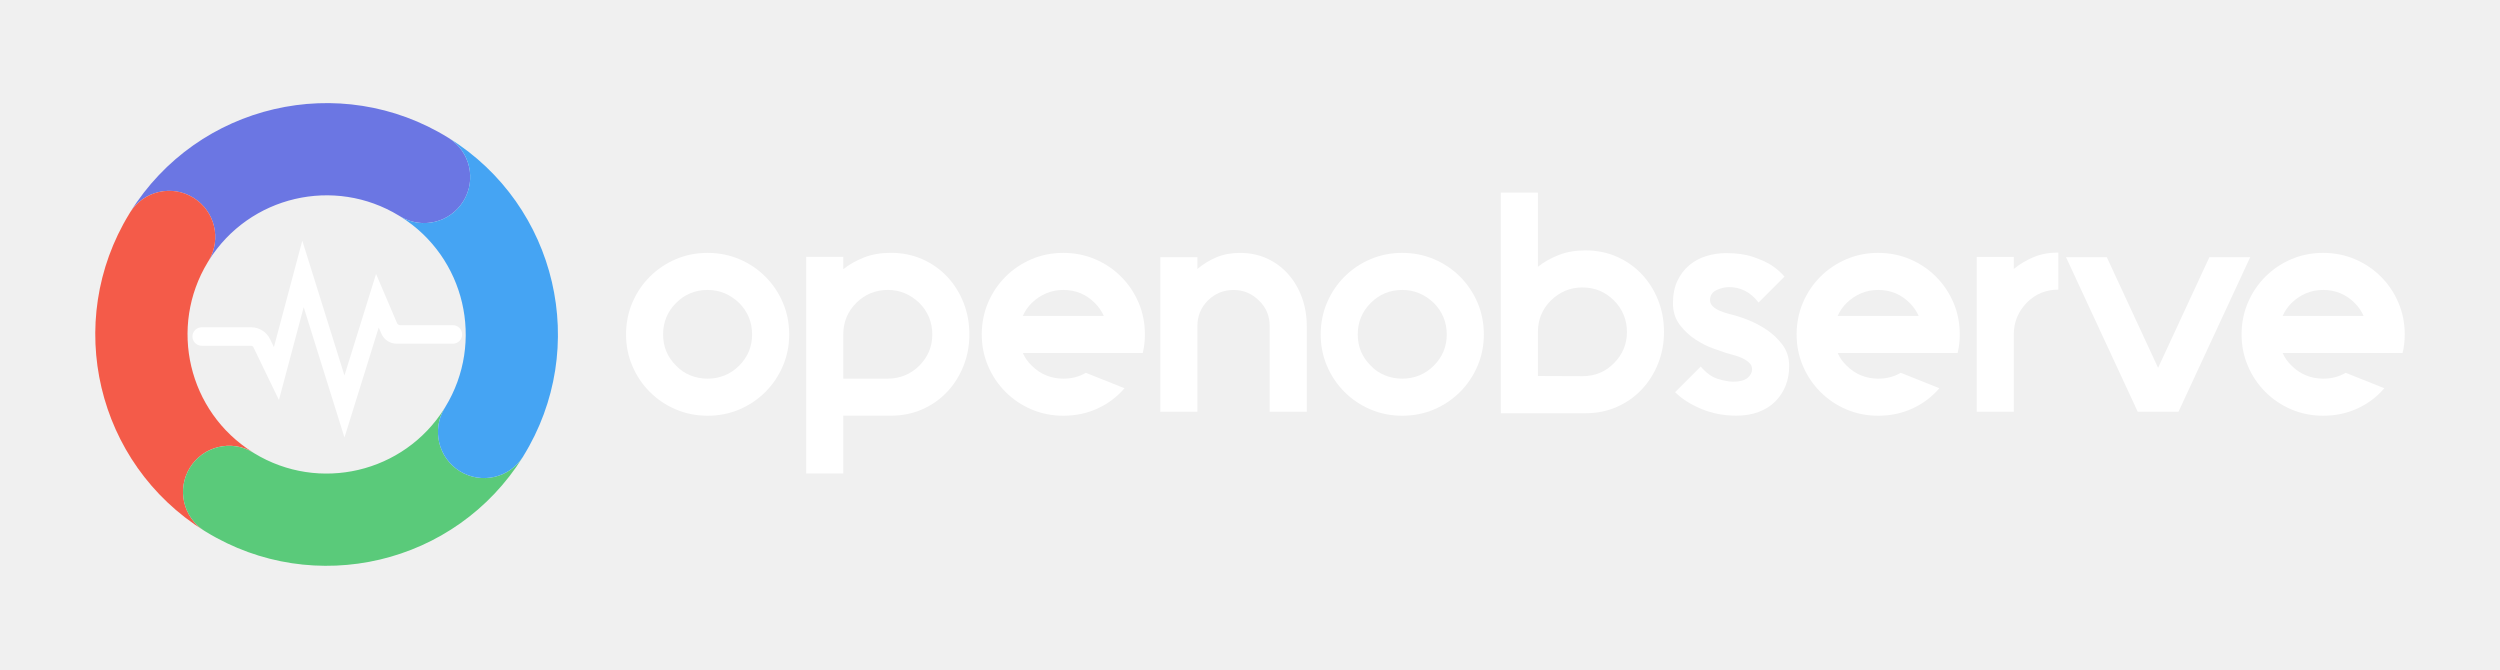
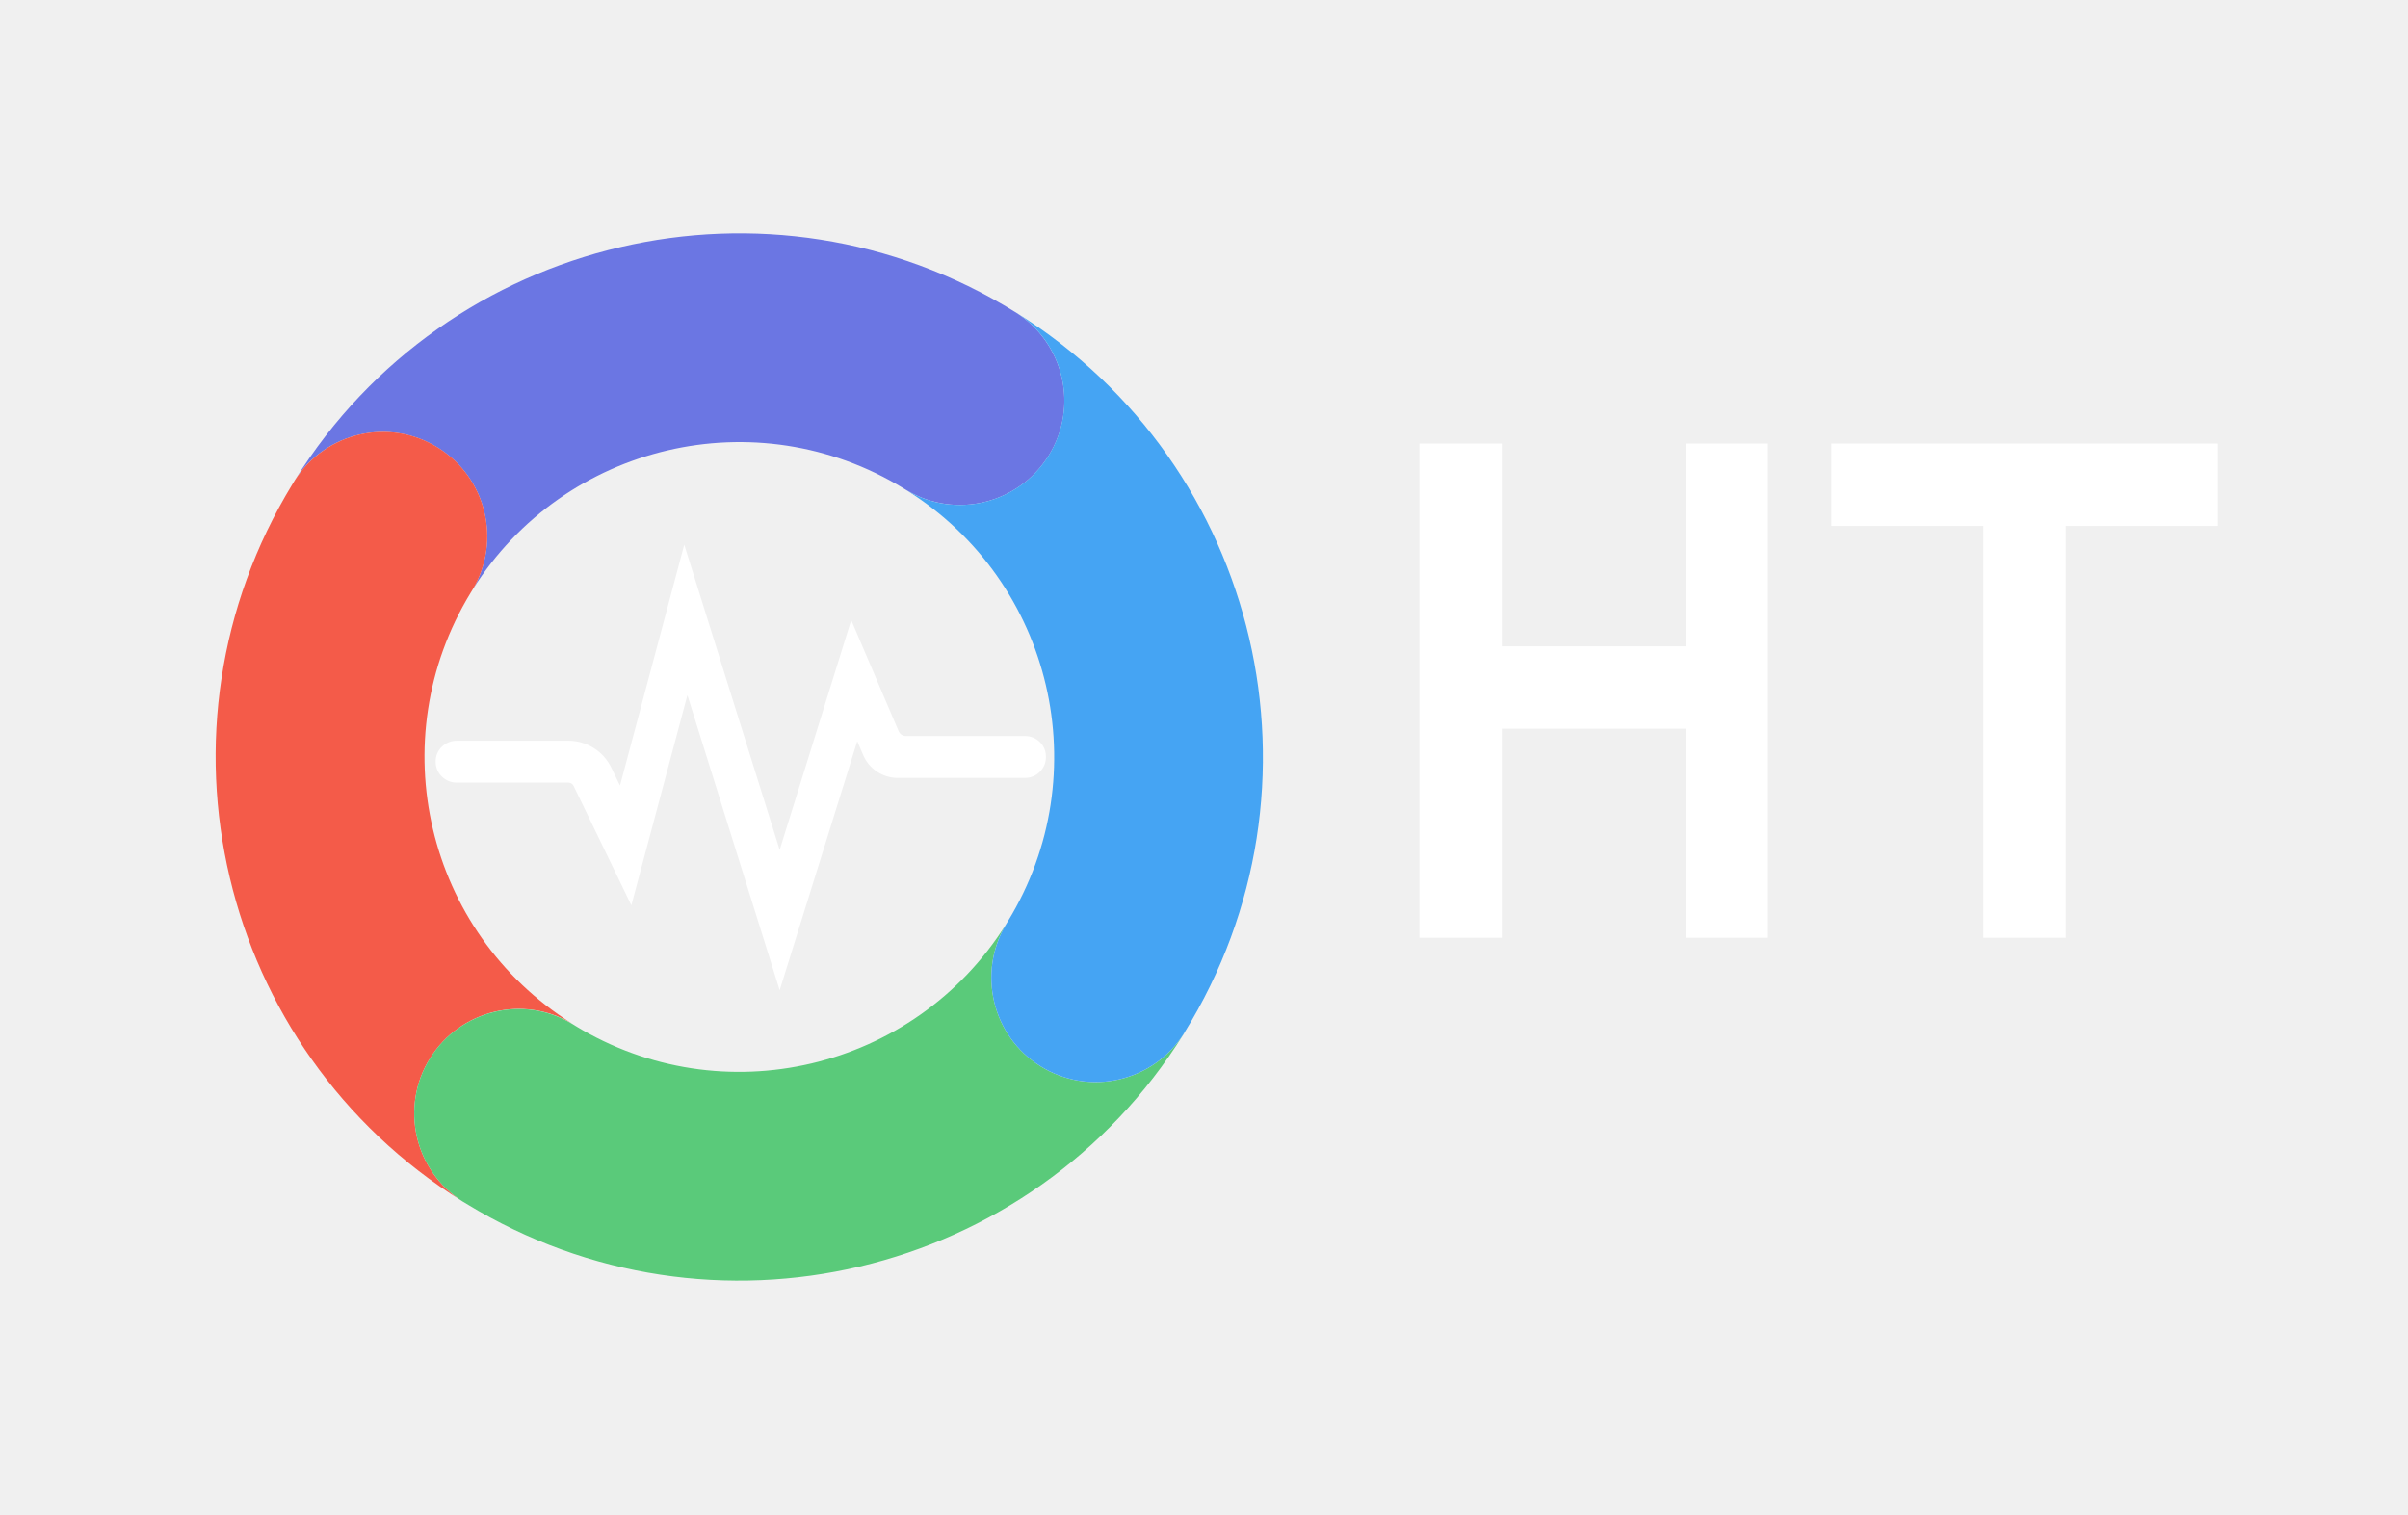
- <svg xmlns="http://www.w3.org/2000/svg" width="893" height="239" viewBox="0 0 893 239" fill="none">
-   <path d="M252.76 90.33C256.81 90.33 260.6 91.09 264.13 92.59C267.66 94.1 270.75 96.18 273.4 98.83C276.05 101.48 278.13 104.57 279.64 108.1C281.15 111.63 281.9 115.42 281.9 119.47C281.9 123.52 281.14 127.2 279.64 130.73C278.13 134.26 276.05 137.35 273.4 140C270.75 142.65 267.66 144.73 264.13 146.24C260.6 147.75 256.81 148.5 252.76 148.5C248.71 148.5 244.92 147.74 241.39 146.24C237.86 144.73 234.77 142.65 232.12 140C229.47 137.35 227.39 134.26 225.88 130.73C224.37 127.2 223.62 123.44 223.62 119.47C223.62 115.5 224.37 111.63 225.88 108.1C227.39 104.57 229.47 101.48 232.12 98.83C234.77 96.18 237.86 94.1 241.39 92.59C244.92 91.08 248.71 90.33 252.76 90.33ZM252.76 103.57C248.34 103.57 244.59 105.11 241.5 108.21C238.41 111.3 236.86 115.05 236.86 119.47C236.86 123.89 238.4 127.53 241.5 130.62C242.97 132.17 244.68 133.32 246.63 134.1C248.58 134.87 250.62 135.26 252.76 135.26C254.9 135.26 256.92 134.87 258.83 134.1C260.74 133.33 262.47 132.17 264.02 130.62C267.11 127.53 268.65 123.81 268.65 119.47C268.65 115.13 267.11 111.3 264.02 108.21C260.78 105.12 257.03 103.57 252.76 103.57Z" fill="white" />
-   <path d="M295.75 135.25H317.12C319.25 135.25 321.28 134.86 323.19 134.09C325.1 133.32 326.83 132.16 328.38 130.61C331.47 127.52 333.02 123.8 333.02 119.46C333.02 115.12 331.47 111.29 328.38 108.2C325.14 105.11 321.39 103.56 317.12 103.56C312.85 103.56 308.95 105.1 305.86 108.2C302.77 111.29 301.22 115.04 301.22 119.46V169.13H287.97V91.75H301.22V96.16C303.35 94.47 305.82 93.07 308.62 91.97C311.42 90.87 314.62 90.31 318.22 90.31C322.27 90.31 326 91.07 329.42 92.57C332.84 94.08 335.8 96.16 338.31 98.81C340.81 101.46 342.76 104.55 344.16 108.08C345.56 111.61 346.26 115.4 346.26 119.45C346.26 123.5 345.56 127.18 344.16 130.71C342.76 134.24 340.81 137.33 338.31 139.98C335.81 142.63 332.85 144.71 329.42 146.22C326 147.73 322.26 148.48 318.22 148.48H295.75V135.23V135.25Z" fill="white" />
-   <path d="M394.27 126.09H365.35C366.08 127.78 367.15 129.29 368.55 130.62C370.09 132.17 371.82 133.32 373.74 134.1C375.65 134.87 377.67 135.26 379.81 135.26C382.83 135.26 385.51 134.56 387.87 133.16L401.67 138.68C399.02 141.77 395.82 144.18 392.07 145.91C388.32 147.64 384.23 148.5 379.82 148.5C375.77 148.5 371.98 147.74 368.45 146.24C364.92 144.73 361.83 142.65 359.18 140C356.53 137.35 354.45 134.26 352.94 130.73C351.43 127.2 350.68 123.44 350.68 119.47C350.68 115.5 351.43 111.63 352.94 108.1C354.45 104.57 356.53 101.48 359.18 98.83C361.83 96.18 364.92 94.1 368.45 92.59C371.98 91.08 375.77 90.33 379.82 90.33C383.87 90.33 387.66 91.09 391.19 92.59C394.72 94.1 397.81 96.18 400.46 98.83C403.11 101.48 405.19 104.57 406.7 108.1C408.21 111.63 408.96 115.42 408.96 119.47C408.96 121.83 408.7 124.03 408.19 126.09H394.28H394.27ZM379.81 103.57C375.54 103.57 371.79 105.11 368.55 108.21C367.15 109.61 366.08 111.15 365.35 112.85H394.27C393.53 111.16 392.47 109.61 391.07 108.21C387.98 105.12 384.23 103.57 379.81 103.57Z" fill="white" />
-   <path d="M442.83 90.33C446.43 90.33 449.71 91.01 452.65 92.37C455.59 93.73 458.11 95.61 460.21 98C462.31 100.39 463.93 103.17 465.07 106.33C466.21 109.49 466.78 112.88 466.78 116.49V147.07H453.53V116.49C453.53 112.81 452.24 109.76 449.67 107.33C447.17 104.83 444.15 103.58 440.62 103.58C437.09 103.58 433.96 104.83 431.46 107.33C428.96 109.83 427.71 112.89 427.71 116.49V147.07H414.46V91.88H427.71V96.08C429.7 94.39 431.94 93.01 434.44 91.94C436.94 90.87 439.74 90.34 442.83 90.34V90.33Z" fill="white" />
-   <path d="M500.89 90.33C504.94 90.33 508.73 91.09 512.26 92.59C515.79 94.1 518.88 96.18 521.53 98.83C524.18 101.48 526.26 104.57 527.77 108.1C529.28 111.63 530.03 115.42 530.03 119.47C530.03 123.52 529.27 127.2 527.77 130.73C526.26 134.26 524.18 137.35 521.53 140C518.88 142.65 515.79 144.73 512.26 146.24C508.73 147.75 504.94 148.5 500.89 148.5C496.84 148.5 493.05 147.74 489.52 146.24C485.99 144.73 482.9 142.65 480.25 140C477.6 137.35 475.52 134.26 474.01 130.73C472.5 127.2 471.75 123.44 471.75 119.47C471.75 115.5 472.5 111.63 474.01 108.1C475.52 104.57 477.6 101.48 480.25 98.83C482.9 96.18 485.99 94.1 489.52 92.59C493.05 91.08 496.84 90.33 500.89 90.33ZM500.89 103.57C496.47 103.57 492.72 105.11 489.63 108.21C486.54 111.3 484.99 115.05 484.99 119.47C484.99 123.89 486.53 127.53 489.63 130.62C491.1 132.17 492.81 133.32 494.76 134.1C496.71 134.87 498.75 135.26 500.89 135.26C503.03 135.26 505.05 134.87 506.96 134.1C508.87 133.33 510.6 132.17 512.15 130.62C515.24 127.53 516.78 123.81 516.78 119.47C516.78 115.13 515.24 111.3 512.15 108.21C508.91 105.12 505.16 103.57 500.89 103.57Z" fill="white" />
-   <path d="M536.1 134.26L565.24 134.37C569.73 134.37 573.48 132.82 576.5 129.73C579.59 126.64 581.14 122.92 581.14 118.58C581.14 114.24 579.59 110.41 576.5 107.32C573.41 104.23 569.66 102.68 565.24 102.68C560.82 102.68 557.22 104.23 553.98 107.32C550.89 110.41 549.34 114.16 549.34 118.58V146.18H536.09V68.8H549.34V95.29C551.47 93.6 553.94 92.2 556.74 91.1C559.54 90 562.74 89.44 566.34 89.44C570.39 89.44 574.12 90.2 577.54 91.7C580.96 93.21 583.92 95.29 586.43 97.94C588.93 100.59 590.88 103.68 592.28 107.21C593.68 110.74 594.38 114.53 594.38 118.58C594.38 122.63 593.68 126.31 592.28 129.84C590.88 133.37 588.93 136.46 586.43 139.11C583.93 141.76 580.97 143.84 577.54 145.35C574.12 146.86 570.38 147.61 566.34 147.61H536.1" fill="white" />
-   <path d="M620.21 112.84C621.09 113.06 622.56 113.58 624.63 114.38C626.69 115.19 628.81 116.31 630.98 117.75C633.15 119.18 635.05 120.97 636.66 123.1C638.28 125.23 639.09 127.77 639.09 130.72C639.09 133.3 638.67 135.65 637.82 137.78C636.97 139.91 635.74 141.79 634.12 143.41C632.5 145.03 630.51 146.28 628.16 147.16C625.8 148.04 623.15 148.48 620.21 148.48C615.72 148.48 611.55 147.67 607.68 146.05C603.82 144.43 600.71 142.45 598.35 140.09L607.51 130.93C609.42 133.21 611.47 134.68 613.64 135.35C615.81 136.01 617.63 136.34 619.1 136.34C621.38 136.34 623.07 135.9 624.18 135.02C625.28 134.14 625.84 133.07 625.84 131.82C625.84 130.94 625.47 130.16 624.74 129.5C624 128.84 623.14 128.29 622.15 127.84C621.16 127.4 620.14 127.05 619.11 126.79C618.08 126.53 617.23 126.29 616.57 126.07C615.69 125.78 614.2 125.26 612.1 124.52C610 123.79 607.87 122.72 605.7 121.32C603.53 119.92 601.63 118.16 600.01 116.02C598.39 113.89 597.58 111.31 597.58 108.29C597.58 105.27 598.11 102.53 599.18 100.29C600.25 98.05 601.66 96.19 603.43 94.72C605.2 93.25 607.22 92.16 609.5 91.46C611.78 90.76 614.14 90.41 616.56 90.41C620.31 90.41 623.49 90.85 626.11 91.74C628.72 92.62 630.87 93.58 632.57 94.61C634.48 95.86 636.1 97.26 637.43 98.8L628.16 108.07C626.69 106.16 625.07 104.76 623.3 103.88C621.53 103 619.66 102.55 617.67 102.55C616.12 102.55 614.6 102.92 613.09 103.65C611.58 104.39 610.83 105.56 610.83 107.18C610.83 108.06 611.16 108.82 611.82 109.44C612.48 110.07 613.29 110.58 614.25 110.99C615.21 111.39 616.22 111.75 617.28 112.04C618.35 112.34 619.32 112.59 620.21 112.81V112.84Z" fill="white" />
-   <path d="M685.34 126.09H656.42C657.15 127.78 658.22 129.29 659.62 130.62C661.16 132.17 662.89 133.32 664.81 134.1C666.72 134.87 668.74 135.26 670.88 135.26C673.9 135.26 676.58 134.56 678.94 133.16L692.74 138.68C690.09 141.77 686.89 144.18 683.14 145.91C679.39 147.64 675.3 148.5 670.89 148.5C666.84 148.5 663.05 147.74 659.52 146.24C655.99 144.73 652.9 142.65 650.25 140C647.6 137.35 645.52 134.26 644.01 130.73C642.5 127.2 641.75 123.44 641.75 119.47C641.75 115.5 642.5 111.63 644.01 108.1C645.52 104.57 647.6 101.48 650.25 98.83C652.9 96.18 655.99 94.1 659.52 92.59C663.05 91.08 666.84 90.33 670.89 90.33C674.94 90.33 678.73 91.09 682.26 92.59C685.79 94.1 688.88 96.18 691.53 98.83C694.18 101.48 696.26 104.57 697.77 108.1C699.28 111.63 700.03 115.42 700.03 119.47C700.03 121.83 699.77 124.03 699.26 126.09H685.35H685.34ZM670.88 103.57C666.61 103.57 662.86 105.11 659.62 108.21C658.22 109.61 657.15 111.15 656.42 112.85H685.34C684.6 111.16 683.54 109.61 682.14 108.21C679.05 105.12 675.3 103.57 670.88 103.57Z" fill="white" />
-   <path d="M726.34 91.87C728.95 90.77 731.91 90.21 735.23 90.21V103.46C730.81 103.46 727.06 105.01 723.97 108.1C720.88 111.34 719.33 115.09 719.33 119.36V147.07H706.08V91.77H719.33V96.07C721.39 94.38 723.73 92.98 726.34 91.87Z" fill="white" />
-   <path d="M803.771 91.87L778.16 147.06H763.591L737.98 91.87H752.55L770.87 131.39L789.19 91.87H803.76H803.771Z" fill="white" />
-   <path d="M844.28 126.09H815.36C816.09 127.78 817.16 129.29 818.56 130.62C820.11 132.17 821.83 133.32 823.75 134.1C825.66 134.87 827.69 135.26 829.82 135.26C832.84 135.26 835.52 134.56 837.88 133.16L851.68 138.68C849.03 141.77 845.83 144.18 842.08 145.91C838.33 147.64 834.24 148.5 829.83 148.5C825.78 148.5 821.99 147.74 818.46 146.24C814.93 144.73 811.84 142.65 809.19 140C806.54 137.35 804.46 134.26 802.95 130.73C801.44 127.2 800.69 123.44 800.69 119.47C800.69 115.5 801.44 111.63 802.95 108.1C804.46 104.57 806.54 101.48 809.19 98.83C811.84 96.18 814.93 94.1 818.46 92.59C821.99 91.08 825.78 90.33 829.83 90.33C833.88 90.33 837.67 91.09 841.2 92.59C844.73 94.1 847.82 96.18 850.47 98.83C853.12 101.48 855.2 104.57 856.71 108.1C858.22 111.63 858.97 115.42 858.97 119.47C858.97 121.83 858.71 124.03 858.2 126.09H844.29H844.28ZM829.82 103.57C825.55 103.57 821.8 105.11 818.56 108.21C817.16 109.61 816.09 111.15 815.36 112.85H844.28C843.54 111.16 842.48 109.61 841.08 108.21C837.99 105.12 834.24 103.57 829.82 103.57Z" fill="white" />
+ <svg xmlns="http://www.w3.org/2000/svg" width="380" height="239" viewBox="0 0 380 239" fill="none">
+   <path d="M224 70H237V102H266V70H279V148H266V115H237V148H224V70Z" fill="white" />
+   <path d="M289 70H350V83H326V148H313V83H289V70Z" fill="white" />
  <path d="M165.47 71.93C160.72 79.55 150.77 81.94 143.09 77.38C143.05 77.36 143.01 77.33 142.97 77.31C142.84 77.23 142.71 77.15 142.58 77.07C119.4 62.89 89.08 69.98 74.6 93.01C79.13 85.34 76.74 75.41 69.13 70.67C61.44 65.87 51.33 68.19 46.49 75.84C46.51 75.8 46.54 75.77 46.56 75.73C70.67 37.09 121.47 25.26 160.16 49.22C160.18 49.22 160.19 49.24 160.21 49.25C160.21 49.25 160.22 49.25 160.23 49.26C167.93 54.08 170.28 64.23 165.47 71.94V71.93Z" fill="#6B76E3" />
  <path d="M67.87 167C63.07 174.69 65.39 184.8 73.04 189.64C73 189.62 72.97 189.59 72.93 189.57C34.45 165.56 22.55 115.05 46.14 76.43C46.24 76.26 46.34 76.09 46.45 75.92C46.47 75.89 46.48 75.86 46.5 75.83C51.34 68.18 61.45 65.86 69.14 70.66C76.74 75.4 79.14 85.33 74.61 93C74.61 93.01 74.61 93.02 74.59 93.03C74.57 93.07 74.54 93.11 74.52 93.15C74.44 93.28 74.36 93.41 74.28 93.54C74.28 93.56 74.26 93.57 74.25 93.59C60.12 116.78 67.22 147.07 90.26 161.53C82.59 156.97 72.64 159.37 67.89 166.98L67.87 167Z" fill="#F45B49" />
  <path d="M186.889 163.03C186.849 163.09 186.819 163.15 186.779 163.21C162.769 201.69 112.259 213.59 73.639 190C73.469 189.9 73.299 189.8 73.129 189.69C73.099 189.67 73.069 189.66 73.039 189.64C65.389 184.8 63.069 174.69 67.869 167C72.619 159.39 82.569 156.99 90.239 161.55C90.279 161.57 90.319 161.6 90.359 161.62C90.489 161.7 90.619 161.78 90.749 161.86C90.749 161.86 90.769 161.86 90.769 161.88C113.959 176.04 144.279 168.94 158.749 145.89C154.189 153.56 156.579 163.52 164.189 168.27C171.899 173.08 182.059 170.74 186.879 163.03H186.889Z" fill="#5ACA7A" />
  <path d="M186.92 162.96C186.92 162.96 186.9 162.99 186.89 163.01C186.89 163.01 186.89 163.02 186.88 163.03C182.06 170.73 171.91 173.08 164.19 168.27C156.58 163.52 154.19 153.57 158.75 145.89C158.77 145.85 158.8 145.81 158.82 145.77C158.9 145.64 158.98 145.51 159.06 145.38C173.24 122.18 166.15 91.85 143.08 77.38C150.75 81.94 160.71 79.55 165.46 71.93C170.27 64.22 167.93 54.07 160.22 49.25C160.28 49.29 160.34 49.32 160.4 49.36C199.04 73.47 210.87 124.27 186.91 162.96H186.92Z" fill="#45A4F3" />
  <path d="M123.05 156.31L108.48 109.71L99.63 142.87L90.52 124.03C90.37 123.71 90.04 123.51 89.69 123.51H72.07C70.28 123.51 68.79 122.1 68.75 120.31C68.75 120.27 68.75 120.22 68.75 120.18C68.73 118.36 70.25 116.9 72.07 116.9H89.69C92.58 116.9 95.21 118.55 96.47 121.15L97.84 123.98L107.98 85.97L123.04 134.13L134.33 97.86L141.82 115.41C142.01 115.86 142.46 116.16 142.95 116.16H161.77C163.56 116.16 165.06 117.59 165.05 119.38C165.05 119.44 165.05 119.5 165.05 119.56C165.03 121.34 163.55 122.77 161.76 122.77H141.68C139.3 122.77 137.16 121.35 136.22 119.17L135.28 116.98L123.03 156.31H123.05Z" fill="white" />
</svg>
